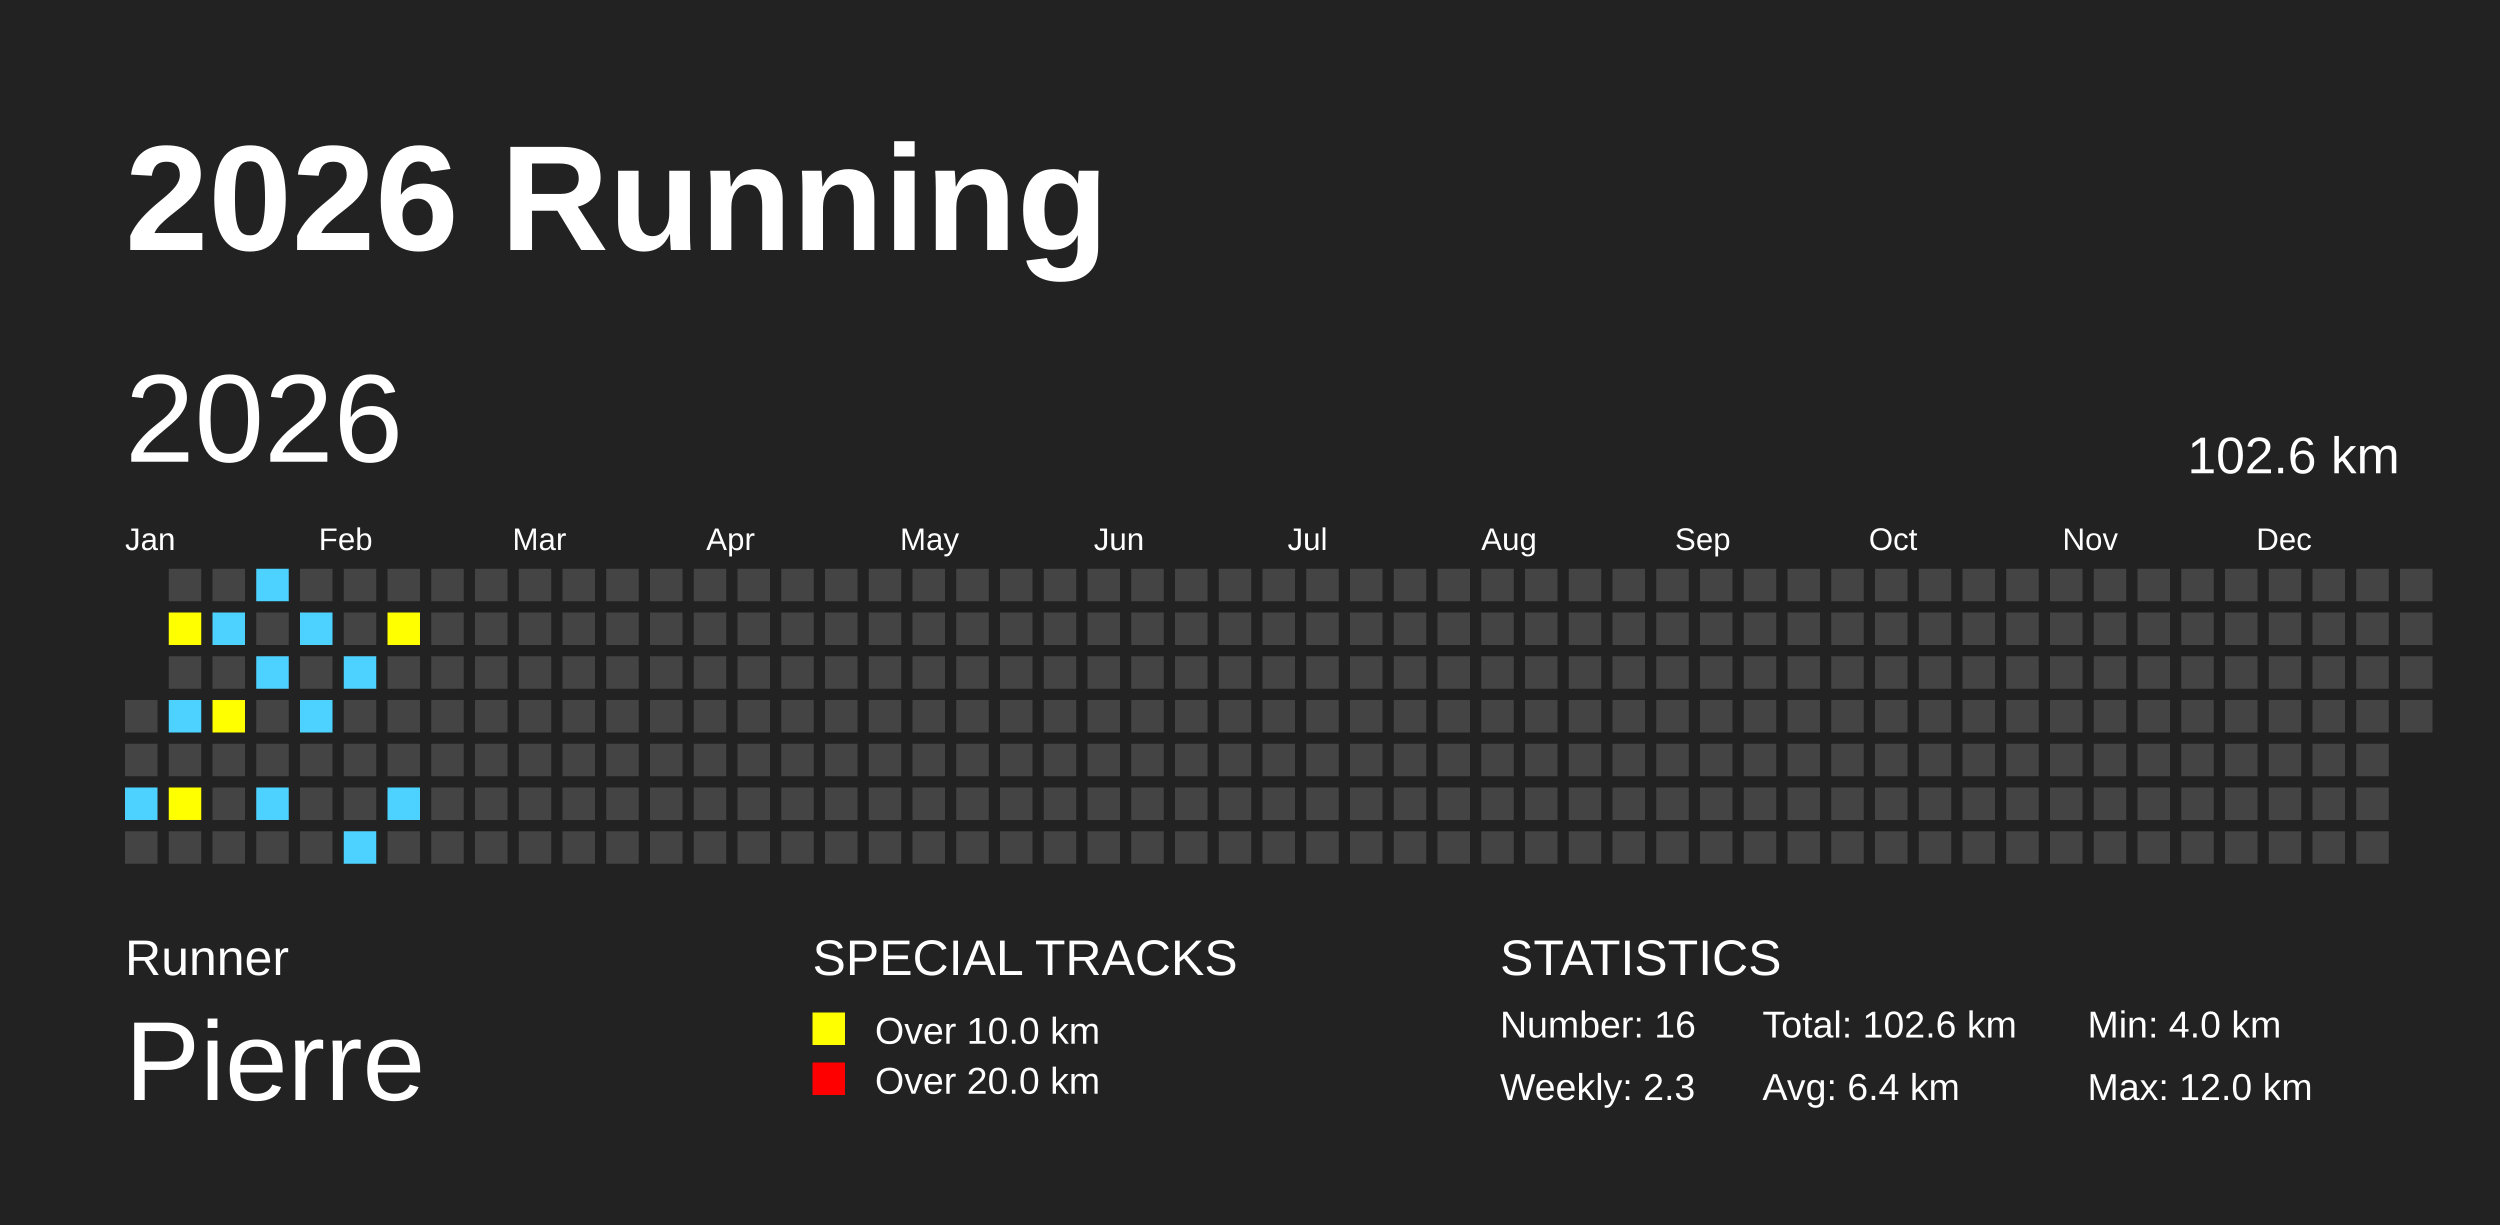
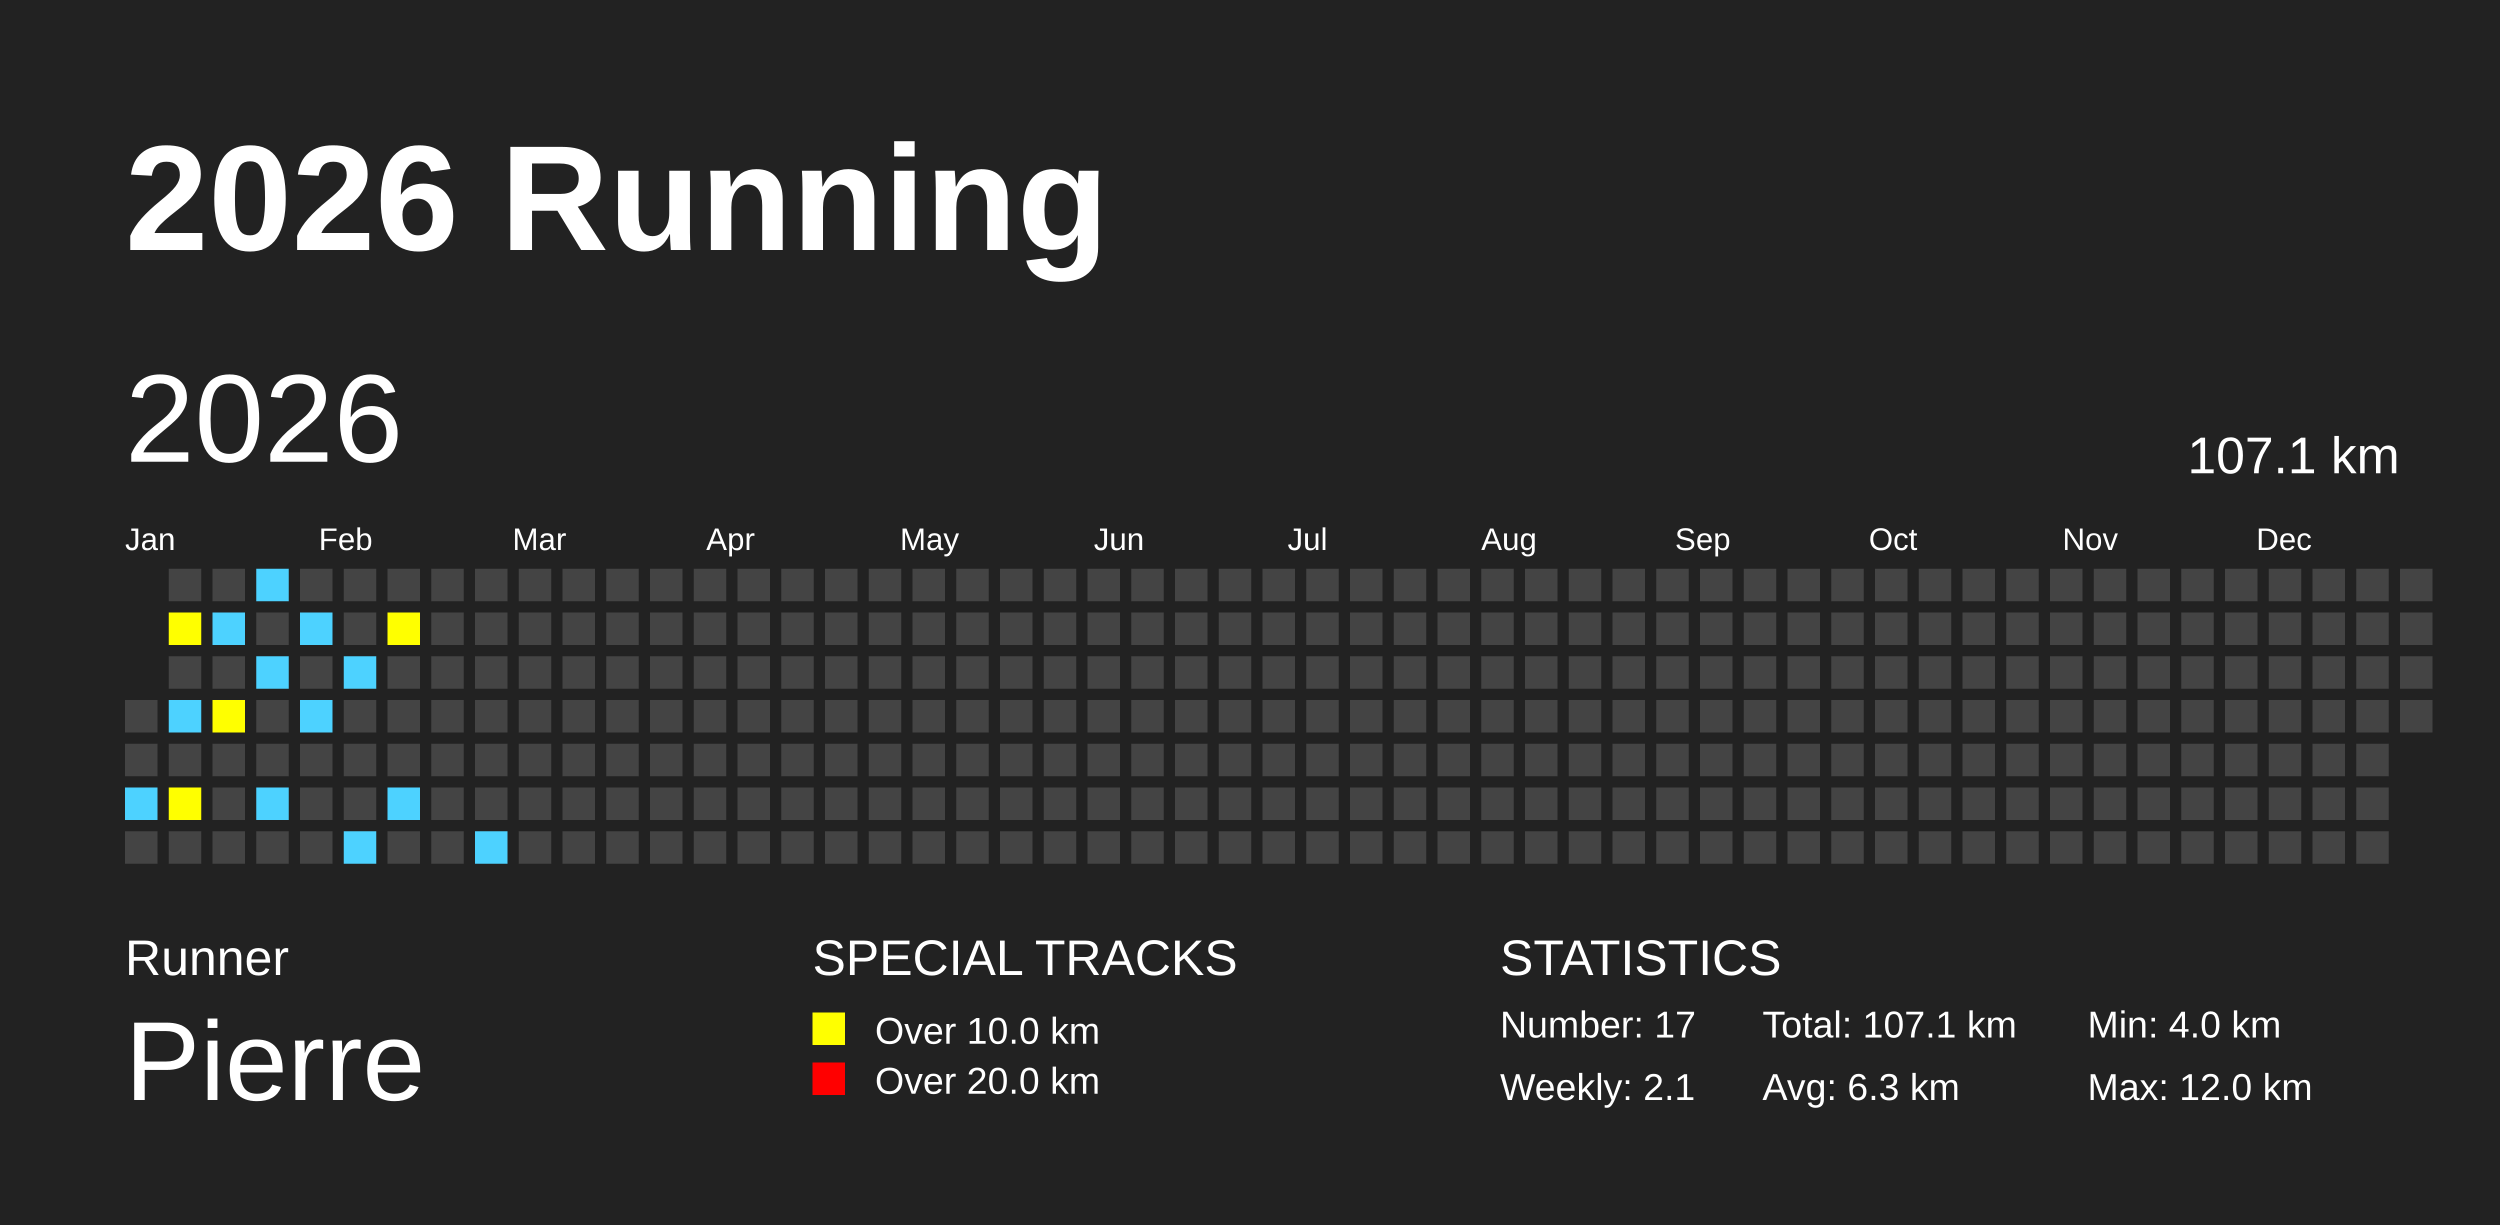
<svg xmlns="http://www.w3.org/2000/svg" baseProfile="full" height="98mm" version="1.1" viewBox="0,0,200,98" width="200mm">
  <defs />
  <rect fill="#222222" height="98" width="200" x="0" y="0" />
  <text fill="#FFFFFF" style="font-size:12px; font-family:Arial; font-weight:bold;" x="10" y="20">2026 Running</text>
  <text fill="#FFFFFF" style="font-size:4px; font-family:Arial" x="10" y="78">Runner</text>
  <text fill="#FFFFFF" style="font-size:9px; font-family:Arial" x="10" y="88">Pierre</text>
  <text fill="#FFFFFF" style="font-size:4px; font-family:Arial" x="65" y="78">SPECIAL TRACKS</text>
  <rect fill="yellow" height="2.6" width="2.6" x="65" y="81" />
  <text fill="#FFFFFF" style="font-size:3px; font-family:Arial" x="70" y="83.5">Over 10.0 km</text>
  <rect fill="red" height="2.6" width="2.6" x="65" y="85" />
  <text fill="#FFFFFF" style="font-size:3px; font-family:Arial" x="70" y="87.5">Over 20.0 km</text>
  <text fill="#FFFFFF" style="font-size:4px; font-family:Arial" x="120" y="78">STATISTICS</text>
-   <text fill="#FFFFFF" style="font-size:3px; font-family:Arial" x="120" y="83">Number: 16</text>
-   <text fill="#FFFFFF" style="font-size:3px; font-family:Arial" x="120" y="88">Weekly: 2.3</text>
-   <text fill="#FFFFFF" style="font-size:3px; font-family:Arial" x="141" y="83">Total: 102.6 km</text>
-   <text fill="#FFFFFF" style="font-size:3px; font-family:Arial" x="141" y="88">Avg: 6.4 km</text>
+   <text fill="#FFFFFF" style="font-size:3px; font-family:Arial" x="120" y="83">Number: 17</text>
+   <text fill="#FFFFFF" style="font-size:3px; font-family:Arial" x="120" y="88">Weekly: 2.1</text>
+   <text fill="#FFFFFF" style="font-size:3px; font-family:Arial" x="141" y="83">Total: 107.1 km</text>
+   <text fill="#FFFFFF" style="font-size:3px; font-family:Arial" x="141" y="88">Avg: 6.3 km</text>
  <text fill="#FFFFFF" style="font-size:3px; font-family:Arial" x="167" y="83">Min: 4.0 km</text>
  <text fill="#FFFFFF" style="font-size:3px; font-family:Arial" x="167" y="88">Max: 12.0 km</text>
  <text dominant-baseline="hanging" fill="#FFFFFF" style="font-size:10.0px; font-family:Arial;" x="10" y="30">2026</text>
-   <text dominant-baseline="hanging" fill="#FFFFFF" style="font-size:4.125px; font-family:Arial;" x="175" y="35">102.6 km</text>
+   <text dominant-baseline="hanging" fill="#FFFFFF" style="font-size:4.125px; font-family:Arial;" x="175" y="35">107.1 km</text>
  <text fill="#FFFFFF" style="font-size:2.5px; font-family:Arial" x="10.0" y="44">Jan</text>
  <text fill="#FFFFFF" style="font-size:2.5px; font-family:Arial" x="25.5" y="44">Feb</text>
  <text fill="#FFFFFF" style="font-size:2.5px; font-family:Arial" x="41.0" y="44">Mar</text>
  <text fill="#FFFFFF" style="font-size:2.5px; font-family:Arial" x="56.5" y="44">Apr</text>
  <text fill="#FFFFFF" style="font-size:2.5px; font-family:Arial" x="72.0" y="44">May</text>
  <text fill="#FFFFFF" style="font-size:2.5px; font-family:Arial" x="87.5" y="44">Jun</text>
  <text fill="#FFFFFF" style="font-size:2.5px; font-family:Arial" x="103.0" y="44">Jul</text>
  <text fill="#FFFFFF" style="font-size:2.5px; font-family:Arial" x="118.5" y="44">Aug</text>
  <text fill="#FFFFFF" style="font-size:2.5px; font-family:Arial" x="134.0" y="44">Sep</text>
  <text fill="#FFFFFF" style="font-size:2.5px; font-family:Arial" x="149.5" y="44">Oct</text>
  <text fill="#FFFFFF" style="font-size:2.5px; font-family:Arial" x="165.0" y="44">Nov</text>
  <text fill="#FFFFFF" style="font-size:2.5px; font-family:Arial" x="180.5" y="44">Dec</text>
  <rect fill="#444444" height="2.6" width="2.6" x="10.0" y="56.0" />
  <rect fill="#444444" height="2.6" width="2.6" x="10.0" y="59.5" />
  <rect fill="#4DD2FF" height="2.6" width="2.6" x="10.0" y="63.0" />
  <rect fill="#444444" height="2.6" width="2.6" x="10.0" y="66.5" />
  <rect fill="#444444" height="2.6" width="2.6" x="13.5" y="45.5" />
  <rect fill="yellow" height="2.6" width="2.6" x="13.5" y="49.0" />
  <rect fill="#444444" height="2.6" width="2.6" x="13.5" y="52.5" />
  <rect fill="#4DD2FF" height="2.6" width="2.6" x="13.5" y="56.0" />
  <rect fill="#444444" height="2.6" width="2.6" x="13.5" y="59.5" />
  <rect fill="yellow" height="2.6" width="2.6" x="13.5" y="63.0" />
  <rect fill="#444444" height="2.6" width="2.6" x="13.5" y="66.5" />
  <rect fill="#444444" height="2.6" width="2.6" x="17.0" y="45.5" />
  <rect fill="#4DD2FF" height="2.6" width="2.6" x="17.0" y="49.0" />
  <rect fill="#444444" height="2.6" width="2.6" x="17.0" y="52.5" />
  <rect fill="yellow" height="2.6" width="2.6" x="17.0" y="56.0" />
  <rect fill="#444444" height="2.6" width="2.6" x="17.0" y="59.5" />
  <rect fill="#444444" height="2.6" width="2.6" x="17.0" y="63.0" />
  <rect fill="#444444" height="2.6" width="2.6" x="17.0" y="66.5" />
  <rect fill="#4DD2FF" height="2.6" width="2.6" x="20.5" y="45.5" />
  <rect fill="#444444" height="2.6" width="2.6" x="20.5" y="49.0" />
  <rect fill="#4DD2FF" height="2.6" width="2.6" x="20.5" y="52.5" />
  <rect fill="#444444" height="2.6" width="2.6" x="20.5" y="56.0" />
  <rect fill="#444444" height="2.6" width="2.6" x="20.5" y="59.5" />
  <rect fill="#4DD2FF" height="2.6" width="2.6" x="20.5" y="63.0" />
  <rect fill="#444444" height="2.6" width="2.6" x="20.5" y="66.5" />
  <rect fill="#444444" height="2.6" width="2.6" x="24.0" y="45.5" />
  <rect fill="#4DD2FF" height="2.6" width="2.6" x="24.0" y="49.0" />
  <rect fill="#444444" height="2.6" width="2.6" x="24.0" y="52.5" />
  <rect fill="#4DD2FF" height="2.6" width="2.6" x="24.0" y="56.0" />
  <rect fill="#444444" height="2.6" width="2.6" x="24.0" y="59.5" />
  <rect fill="#444444" height="2.6" width="2.6" x="24.0" y="63.0" />
  <rect fill="#444444" height="2.6" width="2.6" x="24.0" y="66.5" />
  <rect fill="#444444" height="2.6" width="2.6" x="27.5" y="45.5" />
  <rect fill="#444444" height="2.6" width="2.6" x="27.5" y="49.0" />
  <rect fill="#4DD2FF" height="2.6" width="2.6" x="27.5" y="52.5" />
  <rect fill="#444444" height="2.6" width="2.6" x="27.5" y="56.0" />
  <rect fill="#444444" height="2.6" width="2.6" x="27.5" y="59.5" />
  <rect fill="#444444" height="2.6" width="2.6" x="27.5" y="63.0" />
  <rect fill="#4DD2FF" height="2.6" width="2.6" x="27.5" y="66.5" />
  <rect fill="#444444" height="2.6" width="2.6" x="31.0" y="45.5" />
  <rect fill="yellow" height="2.6" width="2.6" x="31.0" y="49.0" />
  <rect fill="#444444" height="2.6" width="2.6" x="31.0" y="52.5" />
  <rect fill="#444444" height="2.6" width="2.6" x="31.0" y="56.0" />
  <rect fill="#444444" height="2.6" width="2.6" x="31.0" y="59.5" />
  <rect fill="#4DD2FF" height="2.6" width="2.6" x="31.0" y="63.0" />
  <rect fill="#444444" height="2.6" width="2.6" x="31.0" y="66.5" />
  <rect fill="#444444" height="2.6" width="2.6" x="34.5" y="45.5" />
  <rect fill="#444444" height="2.6" width="2.6" x="34.5" y="49.0" />
  <rect fill="#444444" height="2.6" width="2.6" x="34.5" y="52.5" />
  <rect fill="#444444" height="2.6" width="2.6" x="34.5" y="56.0" />
  <rect fill="#444444" height="2.6" width="2.6" x="34.5" y="59.5" />
  <rect fill="#444444" height="2.6" width="2.6" x="34.5" y="63.0" />
  <rect fill="#444444" height="2.6" width="2.6" x="34.5" y="66.5" />
  <rect fill="#444444" height="2.6" width="2.6" x="38.0" y="45.5" />
  <rect fill="#444444" height="2.6" width="2.6" x="38.0" y="49.0" />
  <rect fill="#444444" height="2.6" width="2.6" x="38.0" y="52.5" />
  <rect fill="#444444" height="2.6" width="2.6" x="38.0" y="56.0" />
  <rect fill="#444444" height="2.6" width="2.6" x="38.0" y="59.5" />
  <rect fill="#444444" height="2.6" width="2.6" x="38.0" y="63.0" />
-   <rect fill="#444444" height="2.6" width="2.6" x="38.0" y="66.5" />
+   <rect fill="#4DD2FF" height="2.6" width="2.6" x="38.0" y="66.5" />
  <rect fill="#444444" height="2.6" width="2.6" x="41.5" y="45.5" />
  <rect fill="#444444" height="2.6" width="2.6" x="41.5" y="49.0" />
  <rect fill="#444444" height="2.6" width="2.6" x="41.5" y="52.5" />
  <rect fill="#444444" height="2.6" width="2.6" x="41.5" y="56.0" />
  <rect fill="#444444" height="2.6" width="2.6" x="41.5" y="59.5" />
  <rect fill="#444444" height="2.6" width="2.6" x="41.5" y="63.0" />
  <rect fill="#444444" height="2.6" width="2.6" x="41.5" y="66.5" />
  <rect fill="#444444" height="2.6" width="2.6" x="45.0" y="45.5" />
  <rect fill="#444444" height="2.6" width="2.6" x="45.0" y="49.0" />
  <rect fill="#444444" height="2.6" width="2.6" x="45.0" y="52.5" />
  <rect fill="#444444" height="2.6" width="2.6" x="45.0" y="56.0" />
  <rect fill="#444444" height="2.6" width="2.6" x="45.0" y="59.5" />
  <rect fill="#444444" height="2.6" width="2.6" x="45.0" y="63.0" />
  <rect fill="#444444" height="2.6" width="2.6" x="45.0" y="66.5" />
  <rect fill="#444444" height="2.6" width="2.6" x="48.5" y="45.5" />
  <rect fill="#444444" height="2.6" width="2.6" x="48.5" y="49.0" />
  <rect fill="#444444" height="2.6" width="2.6" x="48.5" y="52.5" />
  <rect fill="#444444" height="2.6" width="2.6" x="48.5" y="56.0" />
  <rect fill="#444444" height="2.6" width="2.6" x="48.5" y="59.5" />
  <rect fill="#444444" height="2.6" width="2.6" x="48.5" y="63.0" />
  <rect fill="#444444" height="2.6" width="2.6" x="48.5" y="66.5" />
  <rect fill="#444444" height="2.6" width="2.6" x="52.0" y="45.5" />
  <rect fill="#444444" height="2.6" width="2.6" x="52.0" y="49.0" />
  <rect fill="#444444" height="2.6" width="2.6" x="52.0" y="52.5" />
  <rect fill="#444444" height="2.6" width="2.6" x="52.0" y="56.0" />
  <rect fill="#444444" height="2.6" width="2.6" x="52.0" y="59.5" />
  <rect fill="#444444" height="2.6" width="2.6" x="52.0" y="63.0" />
  <rect fill="#444444" height="2.6" width="2.6" x="52.0" y="66.5" />
  <rect fill="#444444" height="2.6" width="2.6" x="55.5" y="45.5" />
  <rect fill="#444444" height="2.6" width="2.6" x="55.5" y="49.0" />
  <rect fill="#444444" height="2.6" width="2.6" x="55.5" y="52.5" />
  <rect fill="#444444" height="2.6" width="2.6" x="55.5" y="56.0" />
  <rect fill="#444444" height="2.6" width="2.6" x="55.5" y="59.5" />
  <rect fill="#444444" height="2.6" width="2.6" x="55.5" y="63.0" />
  <rect fill="#444444" height="2.6" width="2.6" x="55.5" y="66.5" />
  <rect fill="#444444" height="2.6" width="2.6" x="59.0" y="45.5" />
  <rect fill="#444444" height="2.6" width="2.6" x="59.0" y="49.0" />
  <rect fill="#444444" height="2.6" width="2.6" x="59.0" y="52.5" />
  <rect fill="#444444" height="2.6" width="2.6" x="59.0" y="56.0" />
  <rect fill="#444444" height="2.6" width="2.6" x="59.0" y="59.5" />
  <rect fill="#444444" height="2.6" width="2.6" x="59.0" y="63.0" />
  <rect fill="#444444" height="2.6" width="2.6" x="59.0" y="66.5" />
  <rect fill="#444444" height="2.6" width="2.6" x="62.5" y="45.5" />
  <rect fill="#444444" height="2.6" width="2.6" x="62.5" y="49.0" />
  <rect fill="#444444" height="2.6" width="2.6" x="62.5" y="52.5" />
  <rect fill="#444444" height="2.6" width="2.6" x="62.5" y="56.0" />
  <rect fill="#444444" height="2.6" width="2.6" x="62.5" y="59.5" />
  <rect fill="#444444" height="2.6" width="2.6" x="62.5" y="63.0" />
  <rect fill="#444444" height="2.6" width="2.6" x="62.5" y="66.5" />
  <rect fill="#444444" height="2.6" width="2.6" x="66.0" y="45.5" />
  <rect fill="#444444" height="2.6" width="2.6" x="66.0" y="49.0" />
  <rect fill="#444444" height="2.6" width="2.6" x="66.0" y="52.5" />
  <rect fill="#444444" height="2.6" width="2.6" x="66.0" y="56.0" />
  <rect fill="#444444" height="2.6" width="2.6" x="66.0" y="59.5" />
  <rect fill="#444444" height="2.6" width="2.6" x="66.0" y="63.0" />
  <rect fill="#444444" height="2.6" width="2.6" x="66.0" y="66.5" />
  <rect fill="#444444" height="2.6" width="2.6" x="69.5" y="45.5" />
  <rect fill="#444444" height="2.6" width="2.6" x="69.5" y="49.0" />
  <rect fill="#444444" height="2.6" width="2.6" x="69.5" y="52.5" />
  <rect fill="#444444" height="2.6" width="2.6" x="69.5" y="56.0" />
  <rect fill="#444444" height="2.6" width="2.6" x="69.5" y="59.5" />
  <rect fill="#444444" height="2.6" width="2.6" x="69.5" y="63.0" />
  <rect fill="#444444" height="2.6" width="2.6" x="69.5" y="66.5" />
  <rect fill="#444444" height="2.6" width="2.6" x="73.0" y="45.5" />
  <rect fill="#444444" height="2.6" width="2.6" x="73.0" y="49.0" />
  <rect fill="#444444" height="2.6" width="2.6" x="73.0" y="52.5" />
  <rect fill="#444444" height="2.6" width="2.6" x="73.0" y="56.0" />
  <rect fill="#444444" height="2.6" width="2.6" x="73.0" y="59.5" />
  <rect fill="#444444" height="2.6" width="2.6" x="73.0" y="63.0" />
  <rect fill="#444444" height="2.6" width="2.6" x="73.0" y="66.5" />
  <rect fill="#444444" height="2.6" width="2.6" x="76.5" y="45.5" />
  <rect fill="#444444" height="2.6" width="2.6" x="76.5" y="49.0" />
  <rect fill="#444444" height="2.6" width="2.6" x="76.5" y="52.5" />
  <rect fill="#444444" height="2.6" width="2.6" x="76.5" y="56.0" />
  <rect fill="#444444" height="2.6" width="2.6" x="76.5" y="59.5" />
  <rect fill="#444444" height="2.6" width="2.6" x="76.5" y="63.0" />
  <rect fill="#444444" height="2.6" width="2.6" x="76.5" y="66.5" />
  <rect fill="#444444" height="2.6" width="2.6" x="80.0" y="45.5" />
  <rect fill="#444444" height="2.6" width="2.6" x="80.0" y="49.0" />
  <rect fill="#444444" height="2.6" width="2.6" x="80.0" y="52.5" />
  <rect fill="#444444" height="2.6" width="2.6" x="80.0" y="56.0" />
  <rect fill="#444444" height="2.6" width="2.6" x="80.0" y="59.5" />
  <rect fill="#444444" height="2.6" width="2.6" x="80.0" y="63.0" />
  <rect fill="#444444" height="2.6" width="2.6" x="80.0" y="66.5" />
  <rect fill="#444444" height="2.6" width="2.6" x="83.5" y="45.5" />
  <rect fill="#444444" height="2.6" width="2.6" x="83.5" y="49.0" />
  <rect fill="#444444" height="2.6" width="2.6" x="83.5" y="52.5" />
  <rect fill="#444444" height="2.6" width="2.6" x="83.5" y="56.0" />
  <rect fill="#444444" height="2.6" width="2.6" x="83.5" y="59.5" />
  <rect fill="#444444" height="2.6" width="2.6" x="83.5" y="63.0" />
  <rect fill="#444444" height="2.6" width="2.6" x="83.5" y="66.5" />
  <rect fill="#444444" height="2.6" width="2.6" x="87.0" y="45.5" />
  <rect fill="#444444" height="2.6" width="2.6" x="87.0" y="49.0" />
  <rect fill="#444444" height="2.6" width="2.6" x="87.0" y="52.5" />
  <rect fill="#444444" height="2.6" width="2.6" x="87.0" y="56.0" />
  <rect fill="#444444" height="2.6" width="2.6" x="87.0" y="59.5" />
  <rect fill="#444444" height="2.6" width="2.6" x="87.0" y="63.0" />
  <rect fill="#444444" height="2.6" width="2.6" x="87.0" y="66.5" />
  <rect fill="#444444" height="2.6" width="2.6" x="90.5" y="45.5" />
  <rect fill="#444444" height="2.6" width="2.6" x="90.5" y="49.0" />
  <rect fill="#444444" height="2.6" width="2.6" x="90.5" y="52.5" />
  <rect fill="#444444" height="2.6" width="2.6" x="90.5" y="56.0" />
  <rect fill="#444444" height="2.6" width="2.6" x="90.5" y="59.5" />
  <rect fill="#444444" height="2.6" width="2.6" x="90.5" y="63.0" />
  <rect fill="#444444" height="2.6" width="2.6" x="90.5" y="66.5" />
  <rect fill="#444444" height="2.6" width="2.6" x="94.0" y="45.5" />
  <rect fill="#444444" height="2.6" width="2.6" x="94.0" y="49.0" />
  <rect fill="#444444" height="2.6" width="2.6" x="94.0" y="52.5" />
  <rect fill="#444444" height="2.6" width="2.6" x="94.0" y="56.0" />
  <rect fill="#444444" height="2.6" width="2.6" x="94.0" y="59.5" />
  <rect fill="#444444" height="2.6" width="2.6" x="94.0" y="63.0" />
  <rect fill="#444444" height="2.6" width="2.6" x="94.0" y="66.5" />
  <rect fill="#444444" height="2.6" width="2.6" x="97.5" y="45.5" />
  <rect fill="#444444" height="2.6" width="2.6" x="97.5" y="49.0" />
  <rect fill="#444444" height="2.6" width="2.6" x="97.5" y="52.5" />
  <rect fill="#444444" height="2.6" width="2.6" x="97.5" y="56.0" />
  <rect fill="#444444" height="2.6" width="2.6" x="97.5" y="59.5" />
  <rect fill="#444444" height="2.6" width="2.6" x="97.5" y="63.0" />
  <rect fill="#444444" height="2.6" width="2.6" x="97.5" y="66.5" />
  <rect fill="#444444" height="2.6" width="2.6" x="101.0" y="45.5" />
  <rect fill="#444444" height="2.6" width="2.6" x="101.0" y="49.0" />
  <rect fill="#444444" height="2.6" width="2.6" x="101.0" y="52.5" />
  <rect fill="#444444" height="2.6" width="2.6" x="101.0" y="56.0" />
  <rect fill="#444444" height="2.6" width="2.6" x="101.0" y="59.5" />
  <rect fill="#444444" height="2.6" width="2.6" x="101.0" y="63.0" />
  <rect fill="#444444" height="2.6" width="2.6" x="101.0" y="66.5" />
  <rect fill="#444444" height="2.6" width="2.6" x="104.5" y="45.5" />
  <rect fill="#444444" height="2.6" width="2.6" x="104.5" y="49.0" />
  <rect fill="#444444" height="2.6" width="2.6" x="104.5" y="52.5" />
  <rect fill="#444444" height="2.6" width="2.6" x="104.5" y="56.0" />
  <rect fill="#444444" height="2.6" width="2.6" x="104.5" y="59.5" />
  <rect fill="#444444" height="2.6" width="2.6" x="104.5" y="63.0" />
  <rect fill="#444444" height="2.6" width="2.6" x="104.5" y="66.5" />
  <rect fill="#444444" height="2.6" width="2.6" x="108.0" y="45.5" />
  <rect fill="#444444" height="2.6" width="2.6" x="108.0" y="49.0" />
  <rect fill="#444444" height="2.6" width="2.6" x="108.0" y="52.5" />
  <rect fill="#444444" height="2.6" width="2.6" x="108.0" y="56.0" />
  <rect fill="#444444" height="2.6" width="2.6" x="108.0" y="59.5" />
  <rect fill="#444444" height="2.6" width="2.6" x="108.0" y="63.0" />
  <rect fill="#444444" height="2.6" width="2.6" x="108.0" y="66.5" />
  <rect fill="#444444" height="2.6" width="2.6" x="111.5" y="45.5" />
  <rect fill="#444444" height="2.6" width="2.6" x="111.5" y="49.0" />
  <rect fill="#444444" height="2.6" width="2.6" x="111.5" y="52.5" />
  <rect fill="#444444" height="2.6" width="2.6" x="111.5" y="56.0" />
  <rect fill="#444444" height="2.6" width="2.6" x="111.5" y="59.5" />
  <rect fill="#444444" height="2.6" width="2.6" x="111.5" y="63.0" />
  <rect fill="#444444" height="2.6" width="2.6" x="111.5" y="66.5" />
  <rect fill="#444444" height="2.6" width="2.6" x="115.0" y="45.5" />
  <rect fill="#444444" height="2.6" width="2.6" x="115.0" y="49.0" />
  <rect fill="#444444" height="2.6" width="2.6" x="115.0" y="52.5" />
  <rect fill="#444444" height="2.6" width="2.6" x="115.0" y="56.0" />
  <rect fill="#444444" height="2.6" width="2.6" x="115.0" y="59.5" />
  <rect fill="#444444" height="2.6" width="2.6" x="115.0" y="63.0" />
  <rect fill="#444444" height="2.6" width="2.6" x="115.0" y="66.5" />
  <rect fill="#444444" height="2.6" width="2.6" x="118.5" y="45.5" />
  <rect fill="#444444" height="2.6" width="2.6" x="118.5" y="49.0" />
  <rect fill="#444444" height="2.6" width="2.6" x="118.5" y="52.5" />
  <rect fill="#444444" height="2.6" width="2.6" x="118.5" y="56.0" />
  <rect fill="#444444" height="2.6" width="2.6" x="118.5" y="59.5" />
  <rect fill="#444444" height="2.6" width="2.6" x="118.5" y="63.0" />
  <rect fill="#444444" height="2.6" width="2.6" x="118.5" y="66.5" />
  <rect fill="#444444" height="2.6" width="2.6" x="122.0" y="45.5" />
  <rect fill="#444444" height="2.6" width="2.6" x="122.0" y="49.0" />
  <rect fill="#444444" height="2.6" width="2.6" x="122.0" y="52.5" />
  <rect fill="#444444" height="2.6" width="2.6" x="122.0" y="56.0" />
  <rect fill="#444444" height="2.6" width="2.6" x="122.0" y="59.5" />
  <rect fill="#444444" height="2.6" width="2.6" x="122.0" y="63.0" />
  <rect fill="#444444" height="2.6" width="2.6" x="122.0" y="66.5" />
  <rect fill="#444444" height="2.6" width="2.6" x="125.5" y="45.5" />
  <rect fill="#444444" height="2.6" width="2.6" x="125.5" y="49.0" />
  <rect fill="#444444" height="2.6" width="2.6" x="125.5" y="52.5" />
  <rect fill="#444444" height="2.6" width="2.6" x="125.5" y="56.0" />
  <rect fill="#444444" height="2.6" width="2.6" x="125.5" y="59.5" />
  <rect fill="#444444" height="2.6" width="2.6" x="125.5" y="63.0" />
  <rect fill="#444444" height="2.6" width="2.6" x="125.5" y="66.5" />
  <rect fill="#444444" height="2.6" width="2.6" x="129.0" y="45.5" />
  <rect fill="#444444" height="2.6" width="2.6" x="129.0" y="49.0" />
  <rect fill="#444444" height="2.6" width="2.6" x="129.0" y="52.5" />
  <rect fill="#444444" height="2.6" width="2.6" x="129.0" y="56.0" />
  <rect fill="#444444" height="2.6" width="2.6" x="129.0" y="59.5" />
  <rect fill="#444444" height="2.6" width="2.6" x="129.0" y="63.0" />
  <rect fill="#444444" height="2.6" width="2.6" x="129.0" y="66.5" />
  <rect fill="#444444" height="2.6" width="2.6" x="132.5" y="45.5" />
  <rect fill="#444444" height="2.6" width="2.6" x="132.5" y="49.0" />
  <rect fill="#444444" height="2.6" width="2.6" x="132.5" y="52.5" />
  <rect fill="#444444" height="2.6" width="2.6" x="132.5" y="56.0" />
  <rect fill="#444444" height="2.6" width="2.6" x="132.5" y="59.5" />
  <rect fill="#444444" height="2.6" width="2.6" x="132.5" y="63.0" />
  <rect fill="#444444" height="2.6" width="2.6" x="132.5" y="66.5" />
  <rect fill="#444444" height="2.6" width="2.6" x="136.0" y="45.5" />
  <rect fill="#444444" height="2.6" width="2.6" x="136.0" y="49.0" />
  <rect fill="#444444" height="2.6" width="2.6" x="136.0" y="52.5" />
  <rect fill="#444444" height="2.6" width="2.6" x="136.0" y="56.0" />
  <rect fill="#444444" height="2.6" width="2.6" x="136.0" y="59.5" />
  <rect fill="#444444" height="2.6" width="2.6" x="136.0" y="63.0" />
  <rect fill="#444444" height="2.6" width="2.6" x="136.0" y="66.5" />
  <rect fill="#444444" height="2.6" width="2.6" x="139.5" y="45.5" />
  <rect fill="#444444" height="2.6" width="2.6" x="139.5" y="49.0" />
  <rect fill="#444444" height="2.6" width="2.6" x="139.5" y="52.5" />
  <rect fill="#444444" height="2.6" width="2.6" x="139.5" y="56.0" />
  <rect fill="#444444" height="2.6" width="2.6" x="139.5" y="59.5" />
  <rect fill="#444444" height="2.6" width="2.6" x="139.5" y="63.0" />
  <rect fill="#444444" height="2.6" width="2.6" x="139.5" y="66.5" />
  <rect fill="#444444" height="2.6" width="2.6" x="143.0" y="45.5" />
  <rect fill="#444444" height="2.6" width="2.6" x="143.0" y="49.0" />
  <rect fill="#444444" height="2.6" width="2.6" x="143.0" y="52.5" />
  <rect fill="#444444" height="2.6" width="2.6" x="143.0" y="56.0" />
  <rect fill="#444444" height="2.6" width="2.6" x="143.0" y="59.5" />
  <rect fill="#444444" height="2.6" width="2.6" x="143.0" y="63.0" />
  <rect fill="#444444" height="2.6" width="2.6" x="143.0" y="66.5" />
  <rect fill="#444444" height="2.6" width="2.6" x="146.5" y="45.5" />
  <rect fill="#444444" height="2.6" width="2.6" x="146.5" y="49.0" />
  <rect fill="#444444" height="2.6" width="2.6" x="146.5" y="52.5" />
  <rect fill="#444444" height="2.6" width="2.6" x="146.5" y="56.0" />
  <rect fill="#444444" height="2.6" width="2.6" x="146.5" y="59.5" />
  <rect fill="#444444" height="2.6" width="2.6" x="146.5" y="63.0" />
  <rect fill="#444444" height="2.6" width="2.6" x="146.5" y="66.5" />
  <rect fill="#444444" height="2.6" width="2.6" x="150.0" y="45.5" />
  <rect fill="#444444" height="2.6" width="2.6" x="150.0" y="49.0" />
  <rect fill="#444444" height="2.6" width="2.6" x="150.0" y="52.5" />
  <rect fill="#444444" height="2.6" width="2.6" x="150.0" y="56.0" />
  <rect fill="#444444" height="2.6" width="2.6" x="150.0" y="59.5" />
  <rect fill="#444444" height="2.6" width="2.6" x="150.0" y="63.0" />
  <rect fill="#444444" height="2.6" width="2.6" x="150.0" y="66.5" />
  <rect fill="#444444" height="2.6" width="2.6" x="153.5" y="45.5" />
  <rect fill="#444444" height="2.6" width="2.6" x="153.5" y="49.0" />
  <rect fill="#444444" height="2.6" width="2.6" x="153.5" y="52.5" />
  <rect fill="#444444" height="2.6" width="2.6" x="153.5" y="56.0" />
  <rect fill="#444444" height="2.6" width="2.6" x="153.5" y="59.5" />
  <rect fill="#444444" height="2.6" width="2.6" x="153.5" y="63.0" />
  <rect fill="#444444" height="2.6" width="2.6" x="153.5" y="66.5" />
  <rect fill="#444444" height="2.6" width="2.6" x="157.0" y="45.5" />
  <rect fill="#444444" height="2.6" width="2.6" x="157.0" y="49.0" />
  <rect fill="#444444" height="2.6" width="2.6" x="157.0" y="52.5" />
  <rect fill="#444444" height="2.6" width="2.6" x="157.0" y="56.0" />
  <rect fill="#444444" height="2.6" width="2.6" x="157.0" y="59.5" />
  <rect fill="#444444" height="2.6" width="2.6" x="157.0" y="63.0" />
  <rect fill="#444444" height="2.6" width="2.6" x="157.0" y="66.5" />
  <rect fill="#444444" height="2.6" width="2.6" x="160.5" y="45.5" />
  <rect fill="#444444" height="2.6" width="2.6" x="160.5" y="49.0" />
  <rect fill="#444444" height="2.6" width="2.6" x="160.5" y="52.5" />
  <rect fill="#444444" height="2.6" width="2.6" x="160.5" y="56.0" />
  <rect fill="#444444" height="2.6" width="2.6" x="160.5" y="59.5" />
  <rect fill="#444444" height="2.6" width="2.6" x="160.5" y="63.0" />
  <rect fill="#444444" height="2.6" width="2.6" x="160.5" y="66.5" />
  <rect fill="#444444" height="2.6" width="2.6" x="164.0" y="45.5" />
  <rect fill="#444444" height="2.6" width="2.6" x="164.0" y="49.0" />
  <rect fill="#444444" height="2.6" width="2.6" x="164.0" y="52.5" />
  <rect fill="#444444" height="2.6" width="2.6" x="164.0" y="56.0" />
  <rect fill="#444444" height="2.6" width="2.6" x="164.0" y="59.5" />
  <rect fill="#444444" height="2.6" width="2.6" x="164.0" y="63.0" />
  <rect fill="#444444" height="2.6" width="2.6" x="164.0" y="66.5" />
  <rect fill="#444444" height="2.6" width="2.6" x="167.5" y="45.5" />
  <rect fill="#444444" height="2.6" width="2.6" x="167.5" y="49.0" />
  <rect fill="#444444" height="2.6" width="2.6" x="167.5" y="52.5" />
  <rect fill="#444444" height="2.6" width="2.6" x="167.5" y="56.0" />
  <rect fill="#444444" height="2.6" width="2.6" x="167.5" y="59.5" />
  <rect fill="#444444" height="2.6" width="2.6" x="167.5" y="63.0" />
  <rect fill="#444444" height="2.6" width="2.6" x="167.5" y="66.5" />
  <rect fill="#444444" height="2.6" width="2.6" x="171.0" y="45.5" />
  <rect fill="#444444" height="2.6" width="2.6" x="171.0" y="49.0" />
  <rect fill="#444444" height="2.6" width="2.6" x="171.0" y="52.5" />
  <rect fill="#444444" height="2.6" width="2.6" x="171.0" y="56.0" />
  <rect fill="#444444" height="2.6" width="2.6" x="171.0" y="59.5" />
  <rect fill="#444444" height="2.6" width="2.6" x="171.0" y="63.0" />
  <rect fill="#444444" height="2.6" width="2.6" x="171.0" y="66.5" />
  <rect fill="#444444" height="2.6" width="2.6" x="174.5" y="45.5" />
  <rect fill="#444444" height="2.6" width="2.6" x="174.5" y="49.0" />
  <rect fill="#444444" height="2.6" width="2.6" x="174.5" y="52.5" />
  <rect fill="#444444" height="2.6" width="2.6" x="174.5" y="56.0" />
  <rect fill="#444444" height="2.6" width="2.6" x="174.5" y="59.5" />
  <rect fill="#444444" height="2.6" width="2.6" x="174.5" y="63.0" />
  <rect fill="#444444" height="2.6" width="2.6" x="174.5" y="66.5" />
  <rect fill="#444444" height="2.6" width="2.6" x="178.0" y="45.5" />
  <rect fill="#444444" height="2.6" width="2.6" x="178.0" y="49.0" />
  <rect fill="#444444" height="2.6" width="2.6" x="178.0" y="52.5" />
  <rect fill="#444444" height="2.6" width="2.6" x="178.0" y="56.0" />
  <rect fill="#444444" height="2.6" width="2.6" x="178.0" y="59.5" />
  <rect fill="#444444" height="2.6" width="2.6" x="178.0" y="63.0" />
  <rect fill="#444444" height="2.6" width="2.6" x="178.0" y="66.5" />
  <rect fill="#444444" height="2.6" width="2.6" x="181.5" y="45.5" />
  <rect fill="#444444" height="2.6" width="2.6" x="181.5" y="49.0" />
  <rect fill="#444444" height="2.6" width="2.6" x="181.5" y="52.5" />
  <rect fill="#444444" height="2.6" width="2.6" x="181.5" y="56.0" />
  <rect fill="#444444" height="2.6" width="2.6" x="181.5" y="59.5" />
  <rect fill="#444444" height="2.6" width="2.6" x="181.5" y="63.0" />
  <rect fill="#444444" height="2.6" width="2.6" x="181.5" y="66.5" />
  <rect fill="#444444" height="2.6" width="2.6" x="185.0" y="45.5" />
  <rect fill="#444444" height="2.6" width="2.6" x="185.0" y="49.0" />
  <rect fill="#444444" height="2.6" width="2.6" x="185.0" y="52.5" />
  <rect fill="#444444" height="2.6" width="2.6" x="185.0" y="56.0" />
  <rect fill="#444444" height="2.6" width="2.6" x="185.0" y="59.5" />
  <rect fill="#444444" height="2.6" width="2.6" x="185.0" y="63.0" />
  <rect fill="#444444" height="2.6" width="2.6" x="185.0" y="66.5" />
  <rect fill="#444444" height="2.6" width="2.6" x="188.5" y="45.5" />
  <rect fill="#444444" height="2.6" width="2.6" x="188.5" y="49.0" />
  <rect fill="#444444" height="2.6" width="2.6" x="188.5" y="52.5" />
  <rect fill="#444444" height="2.6" width="2.6" x="188.5" y="56.0" />
  <rect fill="#444444" height="2.6" width="2.6" x="188.5" y="59.5" />
  <rect fill="#444444" height="2.6" width="2.6" x="188.5" y="63.0" />
  <rect fill="#444444" height="2.6" width="2.6" x="188.5" y="66.5" />
  <rect fill="#444444" height="2.6" width="2.6" x="192.0" y="45.5" />
  <rect fill="#444444" height="2.6" width="2.6" x="192.0" y="49.0" />
  <rect fill="#444444" height="2.6" width="2.6" x="192.0" y="52.5" />
  <rect fill="#444444" height="2.6" width="2.6" x="192.0" y="56.0" />
</svg>
